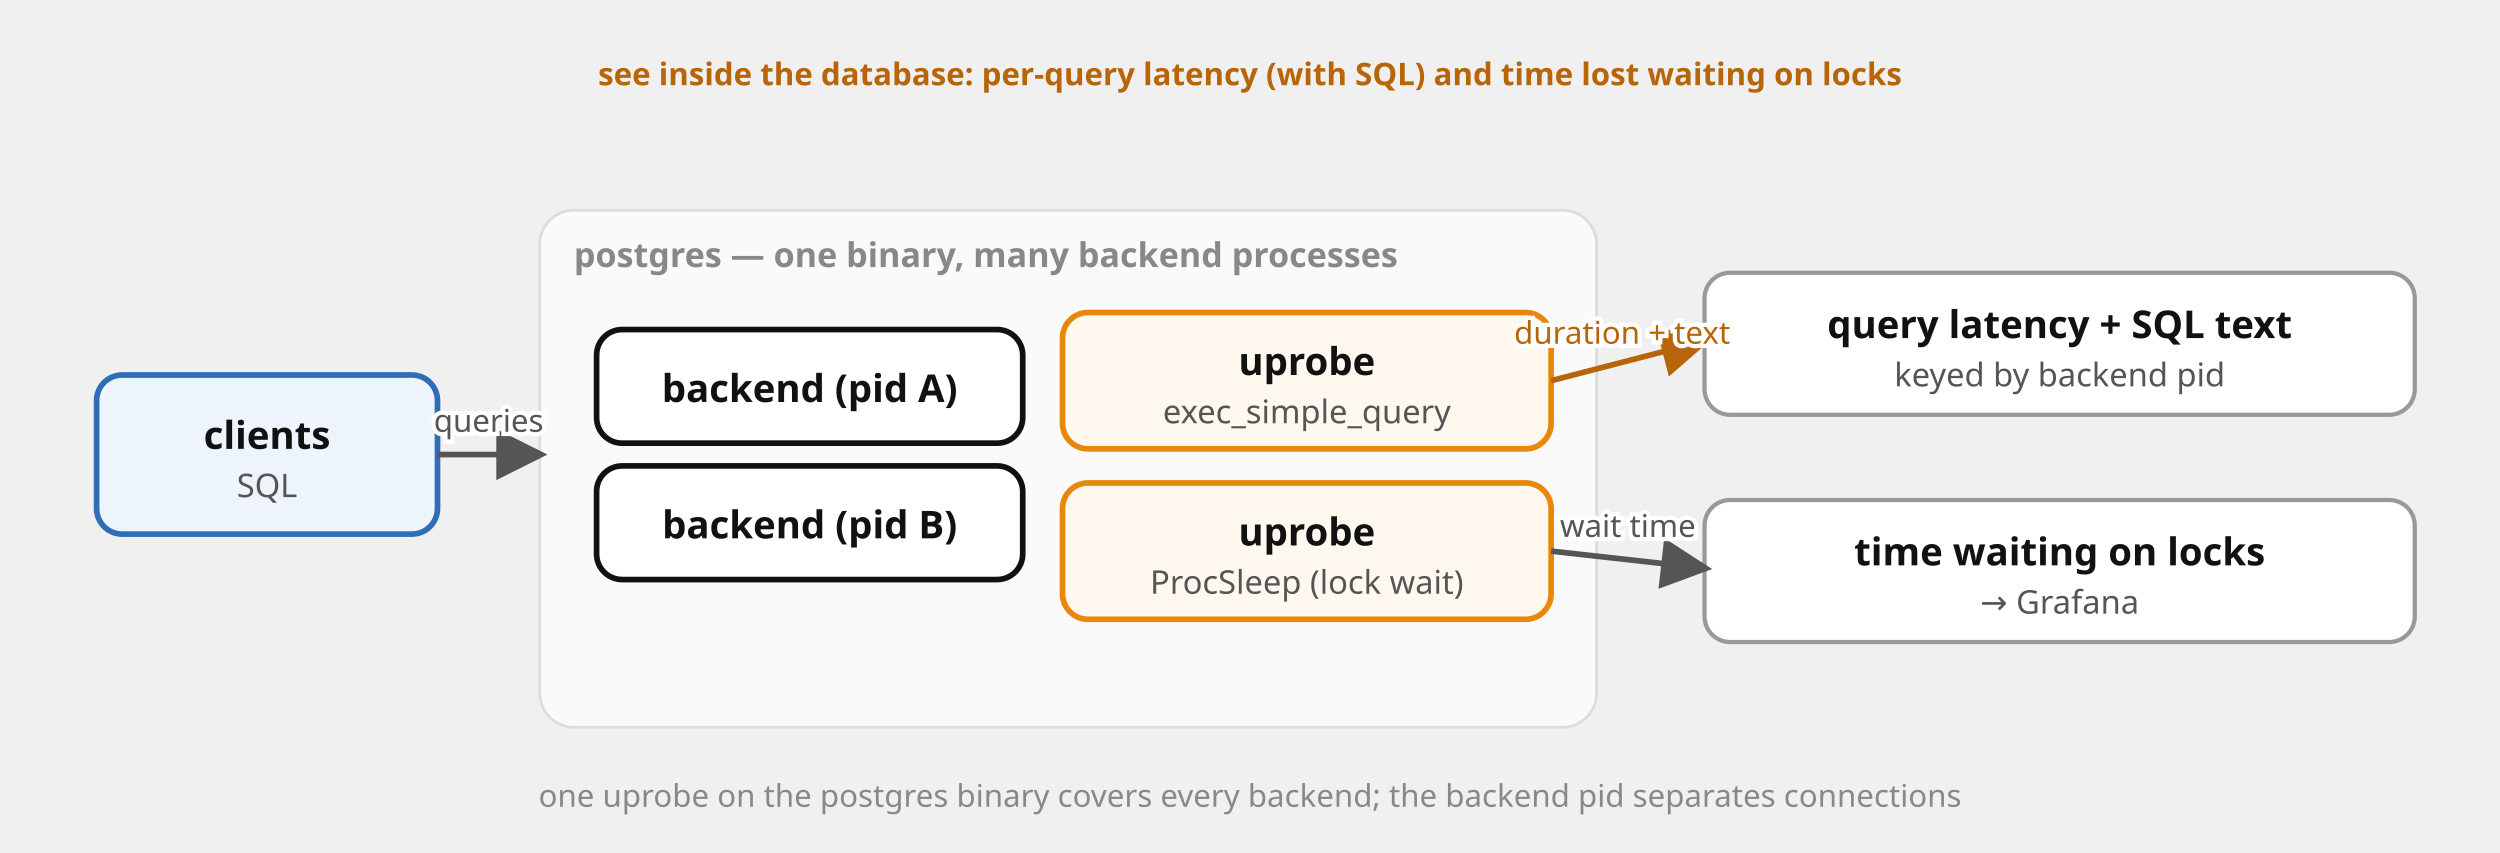
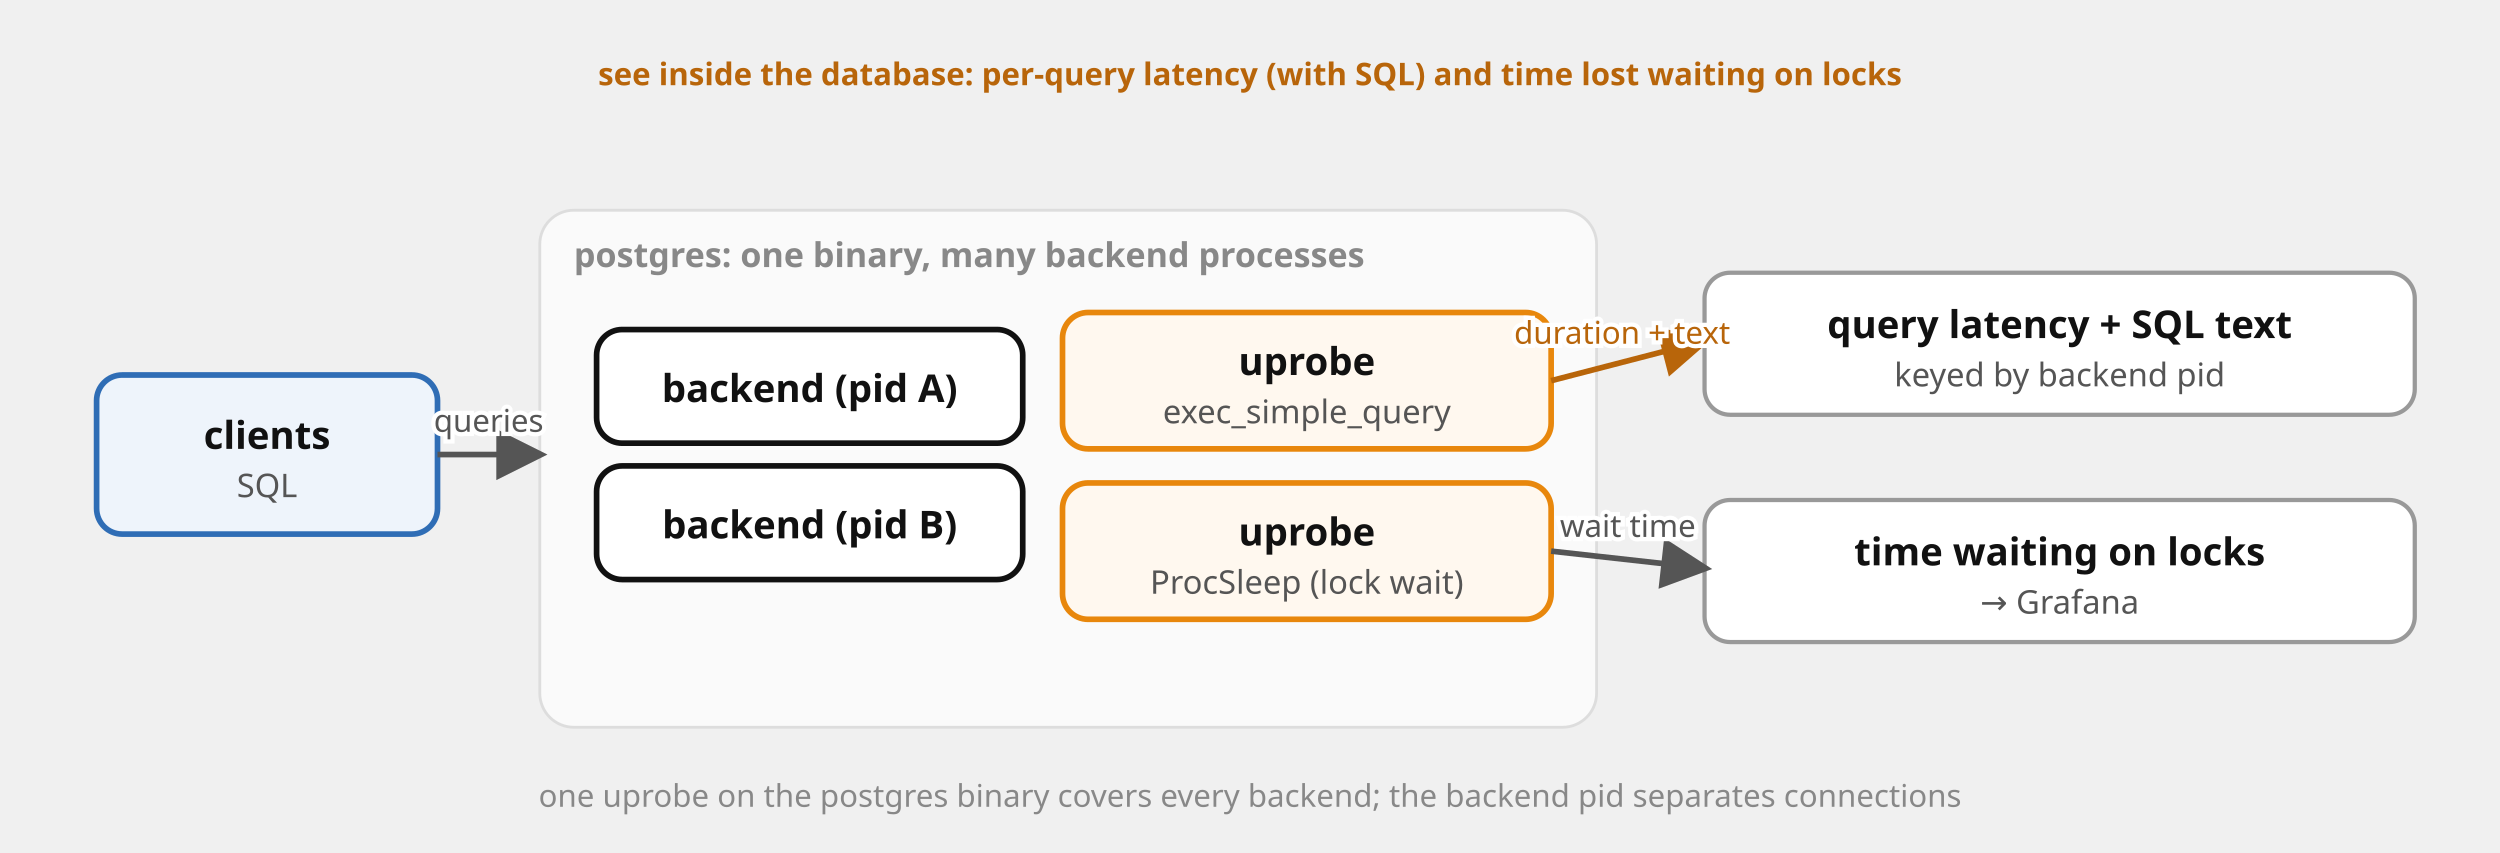
<svg xmlns="http://www.w3.org/2000/svg" viewBox="0 0 880 300" font-family="'Red Hat Text', system-ui, sans-serif" role="img">
  <defs>
    <marker id="a" viewBox="0 0 10 10" refX="8.5" refY="5" markerWidth="9" markerHeight="9" orient="auto-start-reverse">
      <path d="M0,0 L10,5 L0,10 z" fill="#555" />
    </marker>
    <marker id="am" viewBox="0 0 10 10" refX="8.5" refY="5" markerWidth="9" markerHeight="9" orient="auto-start-reverse">
      <path d="M0,0 L10,5 L0,10 z" fill="#b8650a" />
    </marker>
  </defs>
  <rect x="190" y="74" width="372" height="182" rx="12" fill="#fafafa" stroke="#ddd" />
-   <text x="202" y="94" font-size="12" font-weight="700" fill="#888">postgres — one binary, many backend processes</text>
+   <text x="202" y="94" font-size="12" font-weight="700" fill="#888">postgres: one binary, many backend processes</text>
  <rect x="34" y="132" width="120" height="56" rx="9" fill="#eef4fb" stroke="#2f6db5" stroke-width="2" />
  <text x="94.0" y="158.0" font-size="13.5" font-weight="700" fill="#111111" text-anchor="middle">clients</text>
  <text x="94.0" y="175.0" font-size="11.5" fill="#555555" text-anchor="middle">SQL</text>
  <rect x="210" y="116" width="150" height="40" rx="9" fill="#ffffff" stroke="#111111" stroke-width="2" />
  <text x="285.0" y="141.5" font-size="13.5" font-weight="700" fill="#111111" text-anchor="middle">backend (pid A)</text>
  <rect x="210" y="164" width="150" height="40" rx="9" fill="#ffffff" stroke="#111111" stroke-width="2" />
  <text x="285.0" y="189.5" font-size="13.5" font-weight="700" fill="#111111" text-anchor="middle">backend (pid B)</text>
  <rect x="374" y="110" width="172" height="48" rx="9" fill="#fff8ef" stroke="#e8870c" stroke-width="2" />
  <text x="460.0" y="132.0" font-size="13.5" font-weight="700" fill="#111111" text-anchor="middle">uprobe</text>
  <text x="460.0" y="149.0" font-size="11.5" fill="#555555" text-anchor="middle">exec_simple_query</text>
  <rect x="374" y="170" width="172" height="48" rx="9" fill="#fff8ef" stroke="#e8870c" stroke-width="2" />
  <text x="460.0" y="192.0" font-size="13.5" font-weight="700" fill="#111111" text-anchor="middle">uprobe</text>
  <text x="460.0" y="209.0" font-size="11.5" fill="#555555" text-anchor="middle">ProcSleep (lock wait)</text>
  <rect x="600" y="96" width="250" height="50" rx="9" fill="#ffffff" stroke="#999999" stroke-width="1.5" />
  <text x="725.0" y="119.0" font-size="13.5" font-weight="700" fill="#111111" text-anchor="middle">query latency + SQL text</text>
  <text x="725.0" y="136.0" font-size="11.5" fill="#555555" text-anchor="middle">keyed by backend pid</text>
  <rect x="600" y="176" width="250" height="50" rx="9" fill="#ffffff" stroke="#999999" stroke-width="1.5" />
  <text x="725.0" y="199.0" font-size="13.5" font-weight="700" fill="#111111" text-anchor="middle">time waiting on locks</text>
  <text x="725.0" y="216.0" font-size="11.5" fill="#555555" text-anchor="middle">→ Grafana</text>
  <path d="M154,160 L190,160" fill="none" stroke="#555" stroke-width="2" marker-end="url(#a)" />
  <text x="172.0" y="152.0" font-size="11" fill="#ffffff" stroke="#ffffff" stroke-width="3" paint-order="stroke" text-anchor="middle">queries</text>
  <text x="172.0" y="152.0" font-size="11" fill="#555" text-anchor="middle">queries</text>
  <path d="M546,134 L600,120" fill="none" stroke="#b8650a" stroke-width="2" marker-end="url(#am)" />
  <text x="571.0" y="121.0" font-size="11" fill="#ffffff" stroke="#ffffff" stroke-width="3" paint-order="stroke" text-anchor="middle">duration + text</text>
  <text x="571.0" y="121.0" font-size="11" fill="#b8650a" text-anchor="middle">duration + text</text>
  <path d="M546,194 L600,200" fill="none" stroke="#555" stroke-width="2" marker-end="url(#a)" />
  <text x="573.0" y="189.0" font-size="11" fill="#ffffff" stroke="#ffffff" stroke-width="3" paint-order="stroke" text-anchor="middle">wait time</text>
  <text x="573.0" y="189.0" font-size="11" fill="#555" text-anchor="middle">wait time</text>
  <text x="440" y="30" font-size="11" fill="#b8650a" text-anchor="middle" font-weight="700">see inside the database: per-query latency (with SQL) and time lost waiting on locks</text>
  <text x="440" y="284" font-size="11" fill="#888" text-anchor="middle">one uprobe on the postgres binary covers every backend; the backend pid separates connections</text>
</svg>
